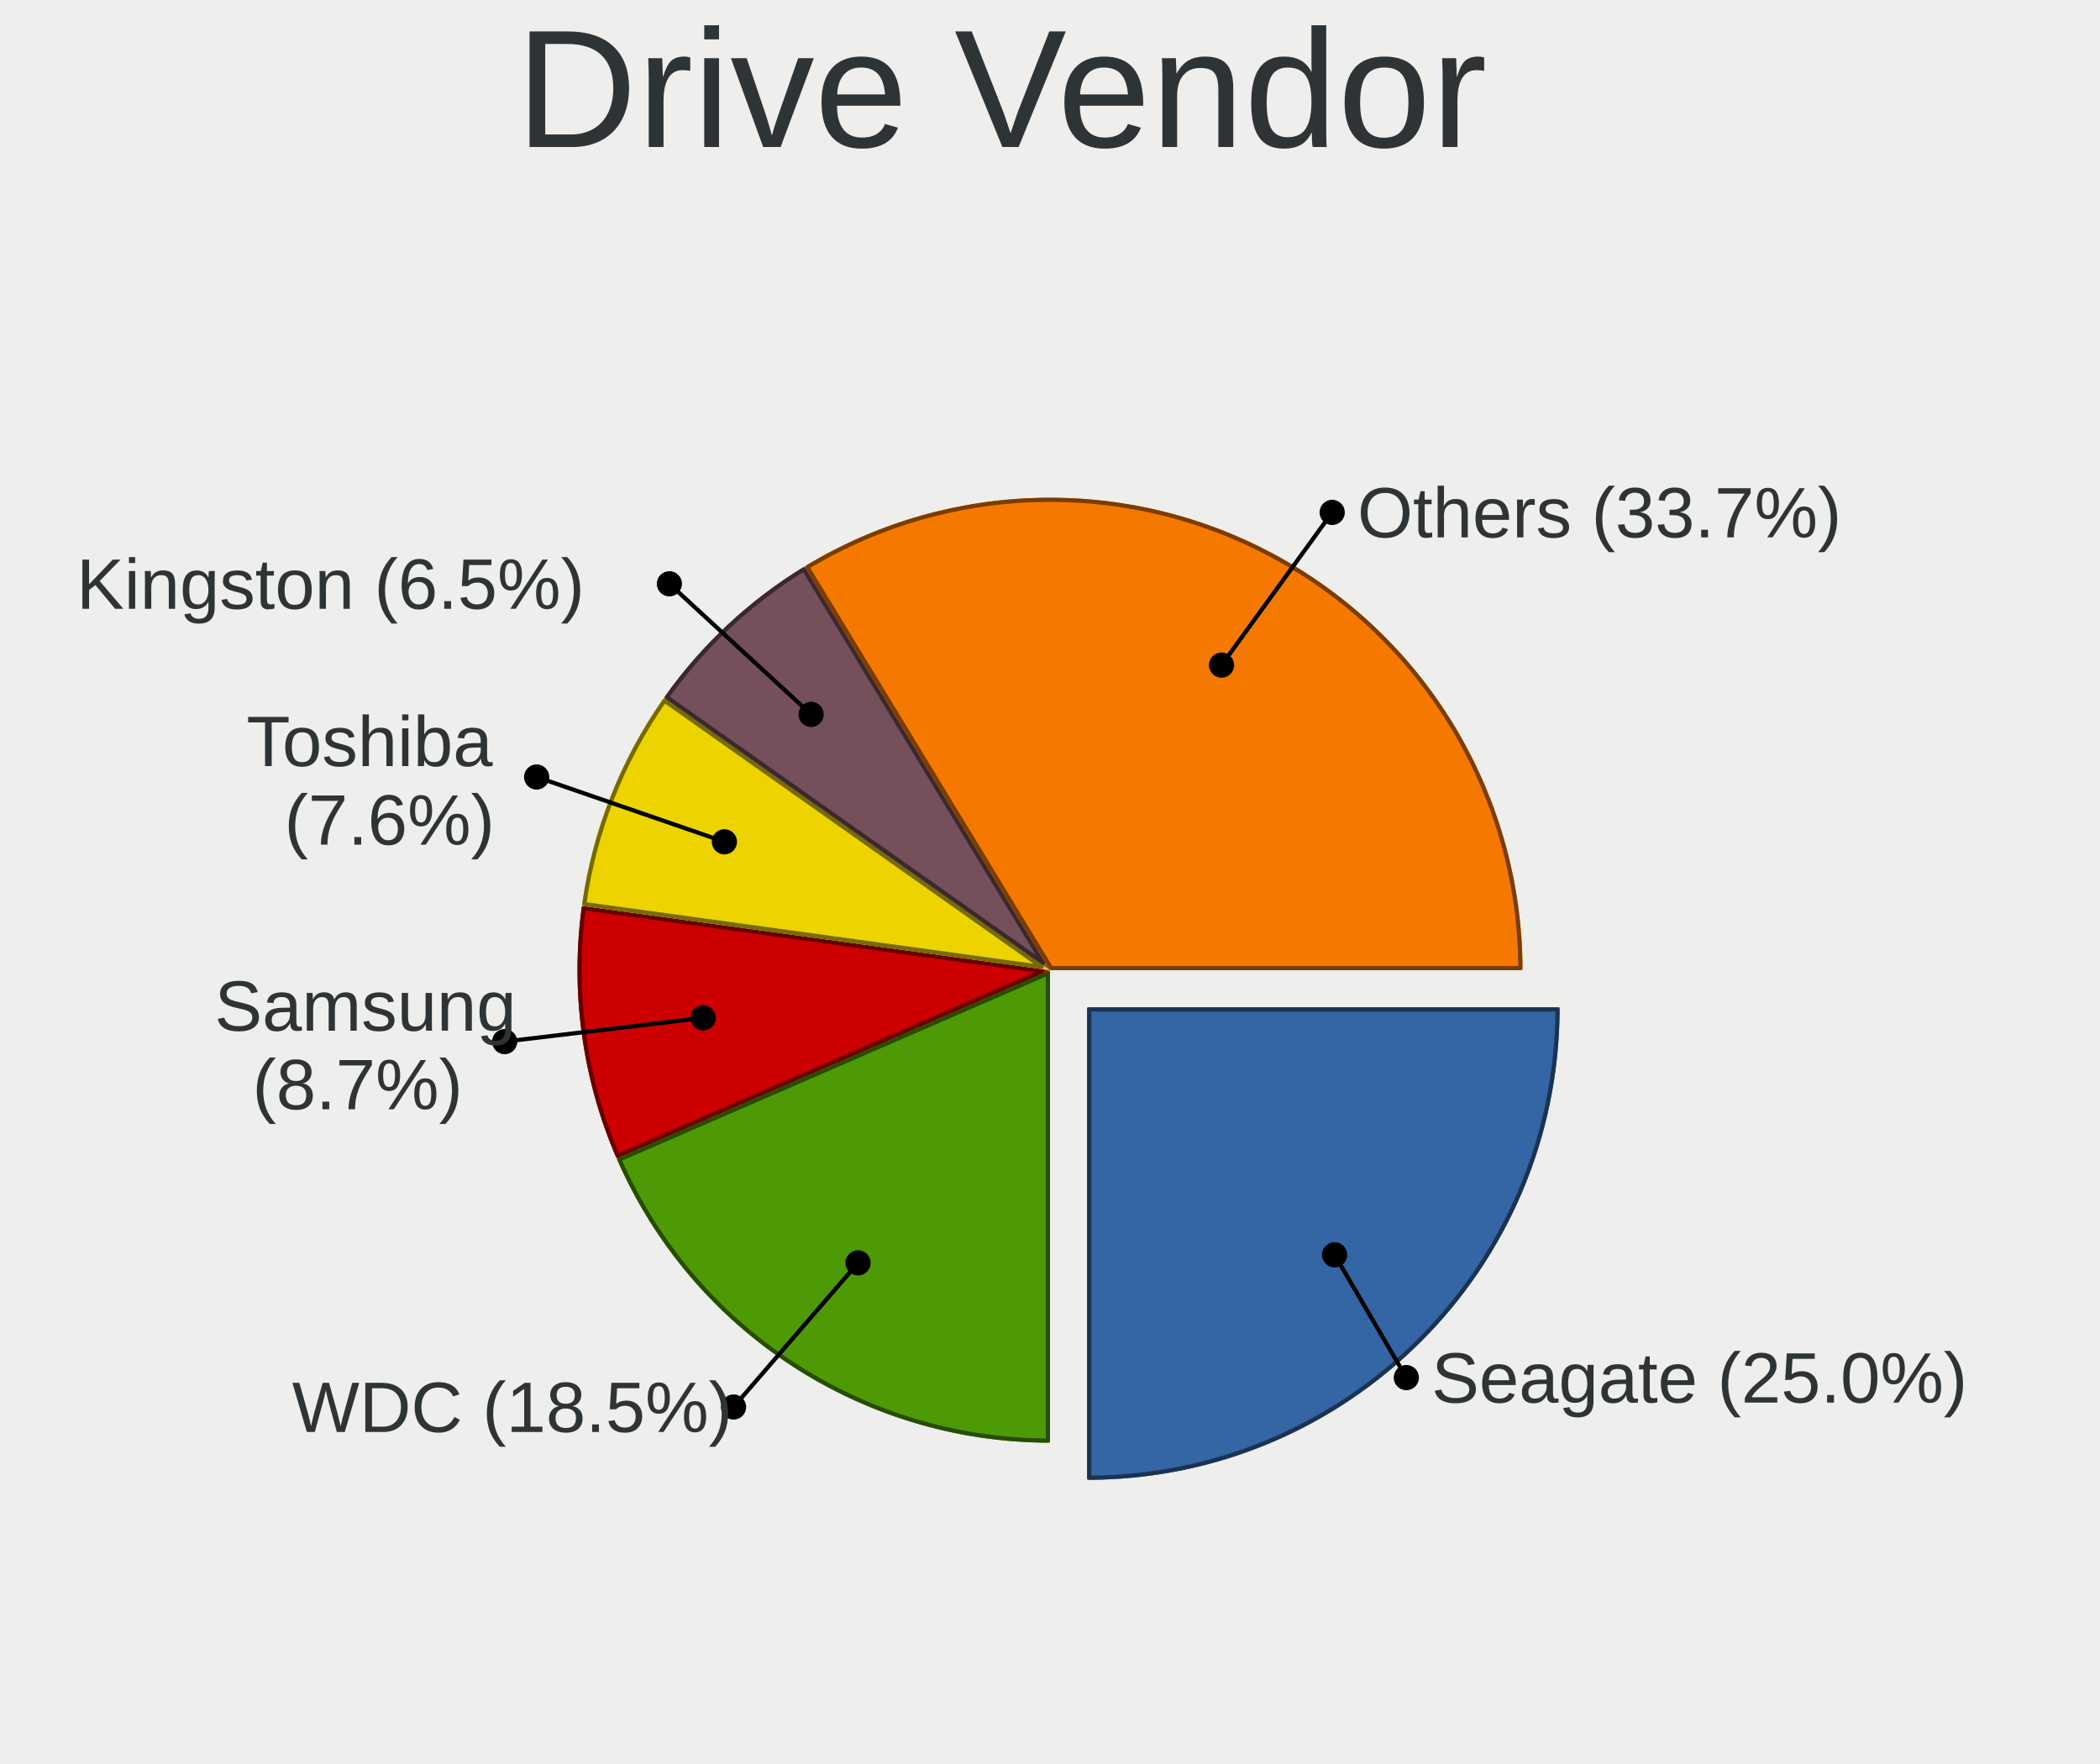
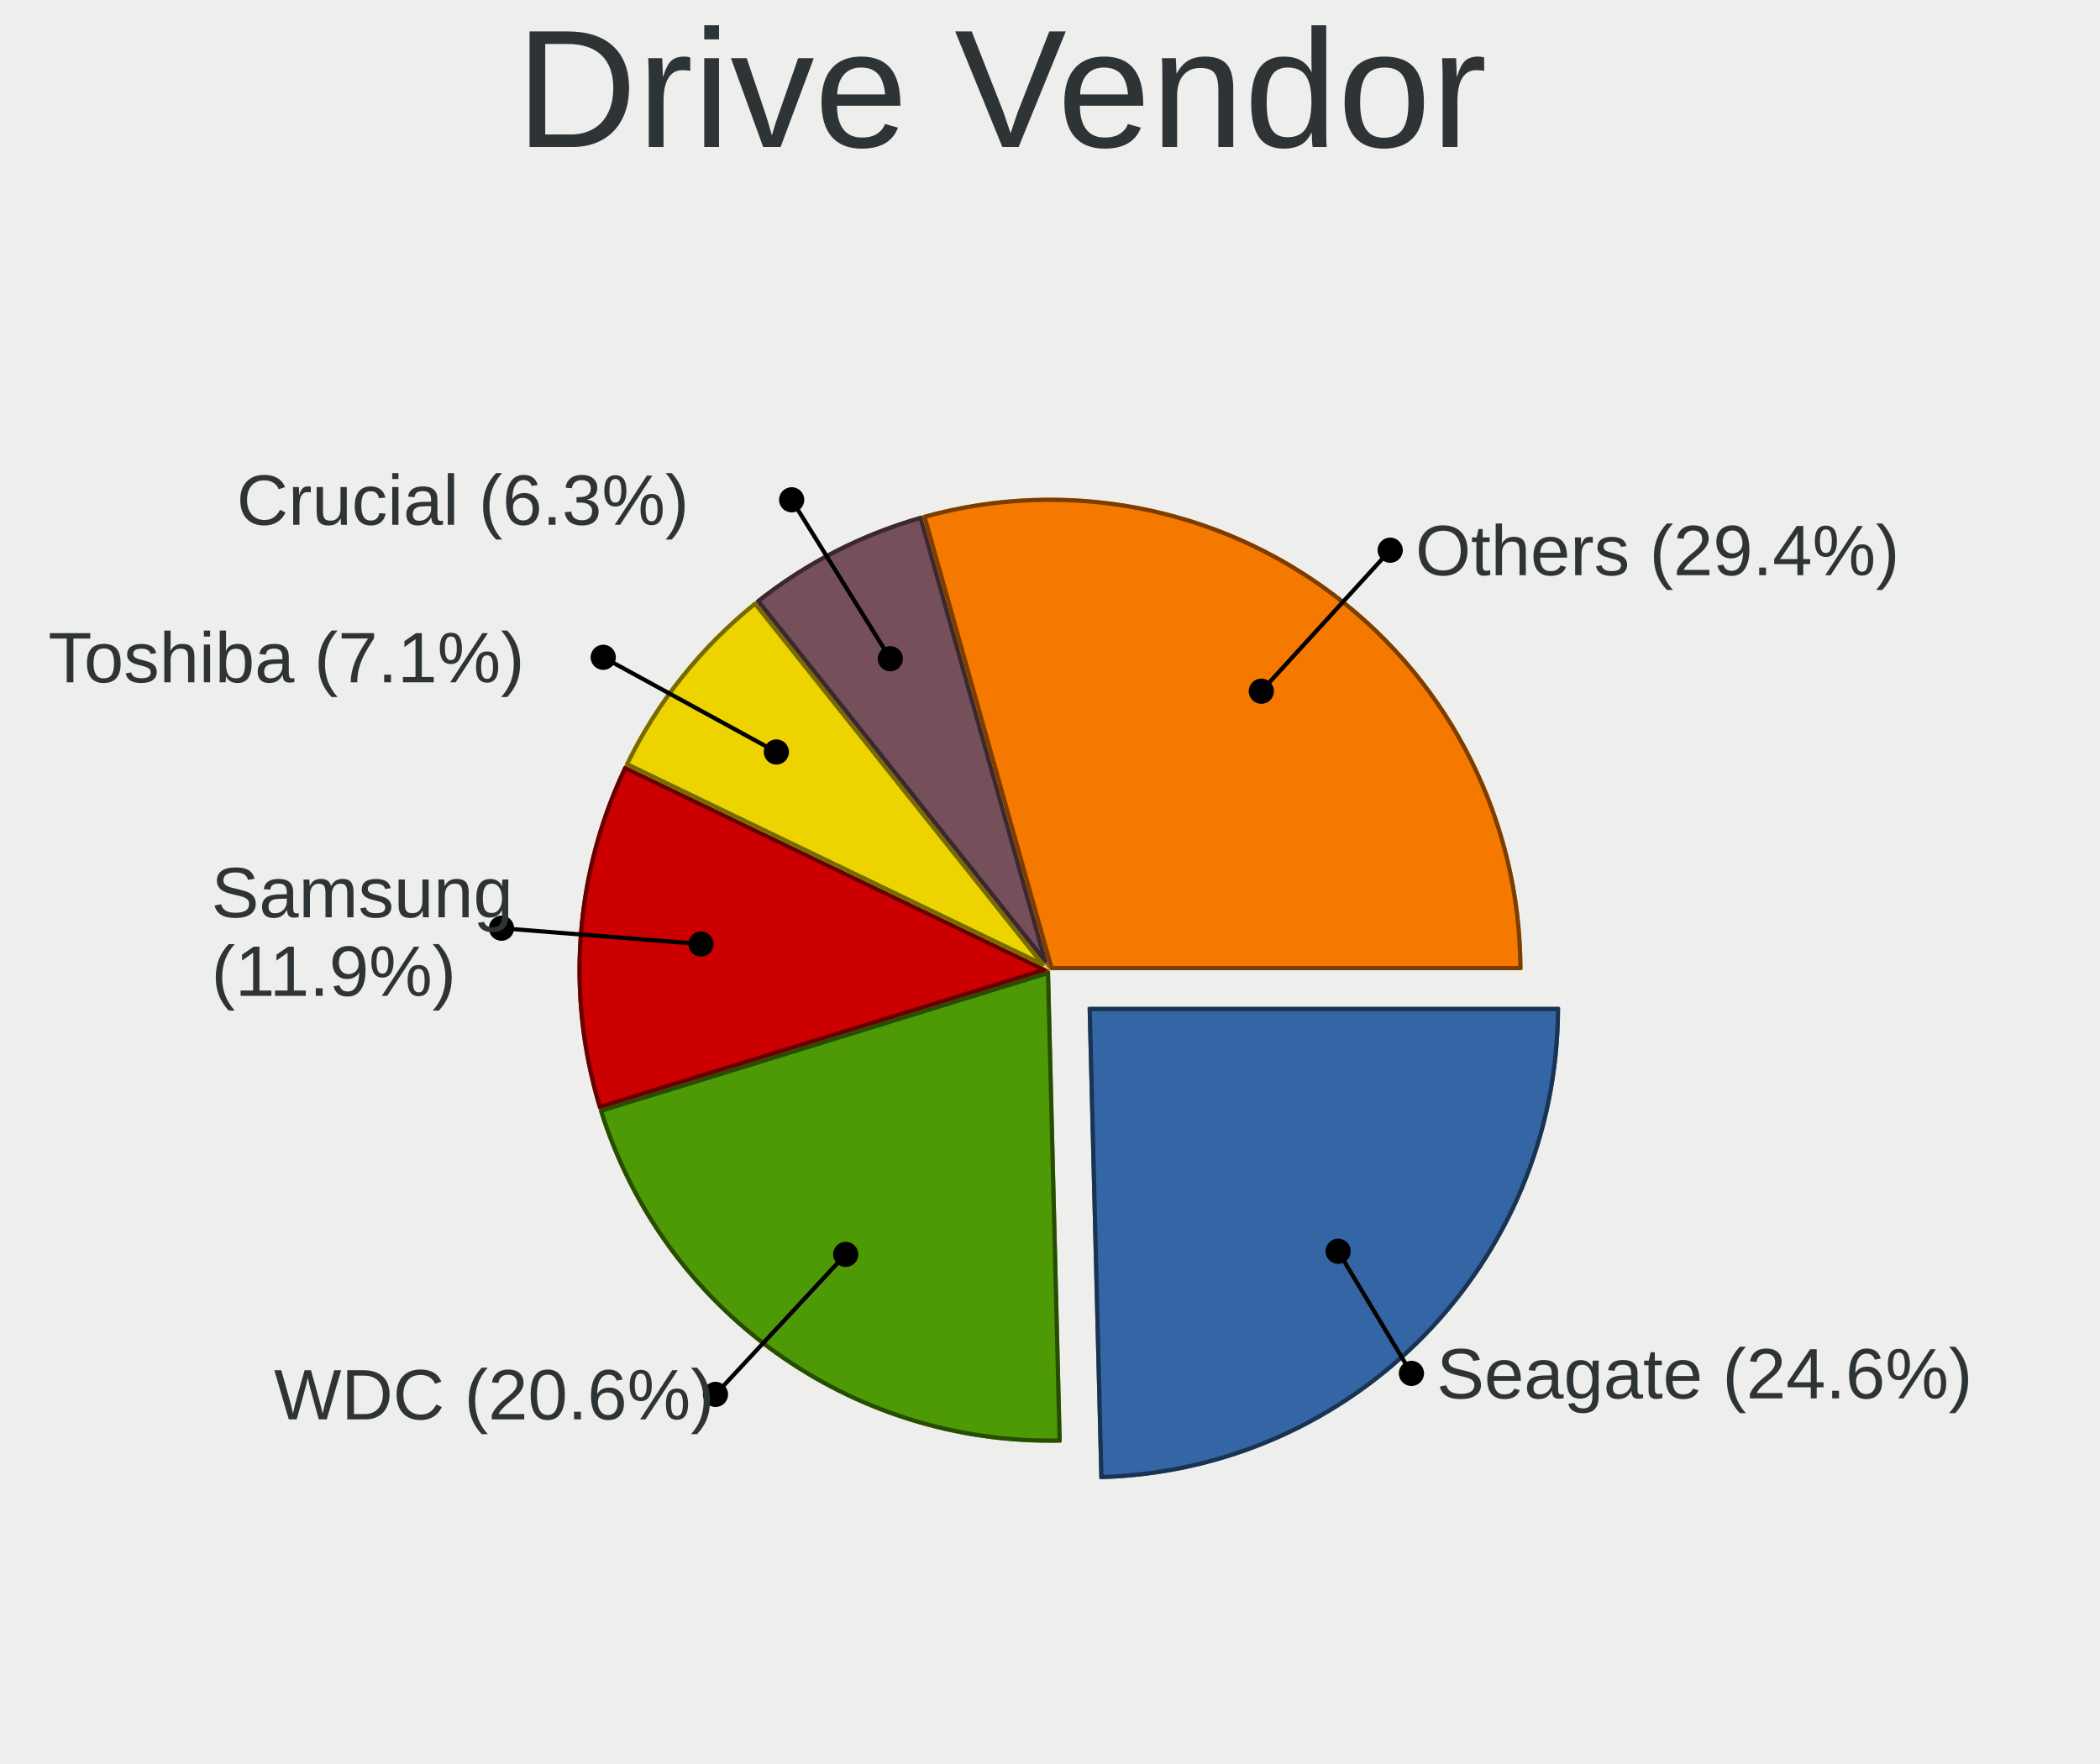
<svg xmlns="http://www.w3.org/2000/svg" width="500" height="420" version="1.0" id="ezcGraph">
  <defs />
  <g id="ezcGraphChart" color-rendering="optimizeQuality" shape-rendering="geometricPrecision" text-rendering="optimizeLegibility">
    <path d=" M 0,420 L 0,0 L 500,0 L 500,420 L 0,420 z " style="fill: #eeeeec; fill-opacity: 1.00; stroke: none;" id="ezcGraphPolygon_1" />
    <path d=" M 0,42 L 0,0 L 500,0 L 500,42 L 0,42 z " style="fill: #000000; fill-opacity: 0.00; stroke: none;" id="ezcGraphPolygon_2" />
-     <path d="M 258.84,239.84 L 371.34,239.84 A 112.50,112.50 0 0,1 258.84,352.34 z" style="fill: #3465a4; fill-opacity: 1.00; stroke: none; cursor: pointer;" id="ezcGraphCircleSector_4" />
-     <path d="M 259.34,240.34 L 370.84,240.34 A 112.00,112.00 0 0,1 259.34,351.84 z" style="fill: none; stroke: #1a3352; stroke-width: 1; stroke-opacity: 1.00; stroke-linecap: round; stroke-linejoin: round;" id="ezcGraphCircleSector_5" />
-     <path d="M 250.00,231.00 L 250.00,343.50 A 112.50,112.50 0 0,1 146.81,275.82 z" style="fill: #4e9a06; fill-opacity: 1.00; stroke: none; cursor: pointer;" id="ezcGraphCircleSector_6" />
-     <path d="M 249.50,231.76 L 249.50,343.00 A 112.00,112.00 0 0,1 147.47,276.08 z" style="fill: none; stroke: #274d03; stroke-width: 1; stroke-opacity: 1.00; stroke-linecap: round; stroke-linejoin: round;" id="ezcGraphCircleSector_7" />
-     <path d="M 250.00,231.00 L 146.81,275.82 A 112.50,112.50 0 0,1 138.55,215.68 z" style="fill: #cc0000; fill-opacity: 1.00; stroke: none; cursor: pointer;" id="ezcGraphCircleSector_8" />
-     <path d="M 248.16,231.25 L 147.07,275.16 A 112.00,112.00 0 0,1 138.98,216.24 z" style="fill: none; stroke: #660000; stroke-width: 1; stroke-opacity: 1.00; stroke-linecap: round; stroke-linejoin: round;" id="ezcGraphCircleSector_9" />
-     <path d="M 250.00,231.00 L 138.55,215.68 A 112.50,112.50 0 0,1 158.09,166.12 z" style="fill: #edd400; fill-opacity: 1.00; stroke: none; cursor: pointer;" id="ezcGraphCircleSector_10" />
-     <path d="M 248.04,230.23 L 139.11,215.25 A 112.00,112.00 0 0,1 158.21,166.82 z" style="fill: none; stroke: #776a00; stroke-width: 1; stroke-opacity: 1.00; stroke-linecap: round; stroke-linejoin: round;" id="ezcGraphCircleSector_11" />
-     <path d="M 250.00,231.00 L 158.09,166.12 A 112.50,112.50 0 0,1 191.55,134.88 z" style="fill: #75505b; fill-opacity: 1.00; stroke: none; cursor: pointer;" id="ezcGraphCircleSector_12" />
-     <path d="M 248.32,229.20 L 158.79,166.00 A 112.00,112.00 0 0,1 191.38,135.56 z" style="fill: none; stroke: #3b282e; stroke-width: 1; stroke-opacity: 1.00; stroke-linecap: round; stroke-linejoin: round;" id="ezcGraphCircleSector_13" />
-     <path d="M 250.00,231.00 L 191.55,134.88 A 112.50,112.50 0 0,1 362.50,231.00 z" style="fill: #f57900; fill-opacity: 1.00; stroke: none;" id="ezcGraphCircleSector_14" />
-     <path d="M 250.28,230.50 L 192.23,135.05 A 112.00,112.00 0 0,1 362.00,230.50 z" style="fill: none; stroke: #7b3d00; stroke-width: 1; stroke-opacity: 1.00; stroke-linecap: round; stroke-linejoin: round;" id="ezcGraphCircleSector_15" />
-     <path d=" M 193.121,170.097 L 159.377,139" style="fill: none; stroke: #000000; stroke-width: 1; stroke-opacity: 1.00; stroke-linecap: round; stroke-linejoin: round;" id="ezcGraphLine_16" />
-     <ellipse cx="193.121" cy="170.097" rx="3" ry="3" style="fill: #000000; fill-opacity: 1.00; stroke: none;" id="ezcGraphCircle_17" />
-     <ellipse cx="159.377" cy="139" rx="3" ry="3" style="fill: #000000; fill-opacity: 1.00; stroke: none;" id="ezcGraphCircle_18" />
-     <path d=" M 172.477,200.429 L 127.772,185" style="fill: none; stroke: #000000; stroke-width: 1; stroke-opacity: 1.00; stroke-linecap: round; stroke-linejoin: round;" id="ezcGraphLine_20" />
-     <ellipse cx="172.477" cy="200.429" rx="3" ry="3" style="fill: #000000; fill-opacity: 1.00; stroke: none;" id="ezcGraphCircle_21" />
-     <ellipse cx="127.772" cy="185" rx="3" ry="3" style="fill: #000000; fill-opacity: 1.00; stroke: none;" id="ezcGraphCircle_22" />
-     <path d=" M 167.443,242.347 L 120.161,248" style="fill: none; stroke: #000000; stroke-width: 1; stroke-opacity: 1.00; stroke-linecap: round; stroke-linejoin: round;" id="ezcGraphLine_24" />
-     <ellipse cx="167.443" cy="242.347" rx="3" ry="3" style="fill: #000000; fill-opacity: 1.00; stroke: none;" id="ezcGraphCircle_25" />
-     <ellipse cx="120.161" cy="248" rx="3" ry="3" style="fill: #000000; fill-opacity: 1.00; stroke: none;" id="ezcGraphCircle_26" />
-     <path d=" M 204.296,300.682 L 174.653,335" style="fill: none; stroke: #000000; stroke-width: 1; stroke-opacity: 1.00; stroke-linecap: round; stroke-linejoin: round;" id="ezcGraphLine_28" />
-     <ellipse cx="204.296" cy="300.682" rx="3" ry="3" style="fill: #000000; fill-opacity: 1.00; stroke: none;" id="ezcGraphCircle_29" />
-     <ellipse cx="174.653" cy="335" rx="3" ry="3" style="fill: #000000; fill-opacity: 1.00; stroke: none;" id="ezcGraphCircle_30" />
-     <path d=" M 290.842,158.362 L 317.188,122" style="fill: none; stroke: #000000; stroke-width: 1; stroke-opacity: 1.00; stroke-linecap: round; stroke-linejoin: round;" id="ezcGraphLine_32" />
-     <ellipse cx="290.842" cy="158.362" rx="3" ry="3" style="fill: #000000; fill-opacity: 1.00; stroke: none;" id="ezcGraphCircle_33" />
-     <ellipse cx="317.188" cy="122" rx="3" ry="3" style="fill: #000000; fill-opacity: 1.00; stroke: none;" id="ezcGraphCircle_34" />
-     <path d=" M 317.764,298.764 L 334.842,328" style="fill: none; stroke: #000000; stroke-width: 1; stroke-opacity: 1.00; stroke-linecap: round; stroke-linejoin: round;" id="ezcGraphLine_36" />
-     <ellipse cx="317.764" cy="298.764" rx="3" ry="3" style="fill: #000000; fill-opacity: 1.00; stroke: none;" id="ezcGraphCircle_37" />
-     <ellipse cx="334.842" cy="328" rx="3" ry="3" style="fill: #000000; fill-opacity: 1.00; stroke: none;" id="ezcGraphCircle_38" />
+     <path d="M 258.95,239.73 L 371.45,239.73 A 112.50,112.50 0 0,1 261.75,352.19 z" style="fill: #3465a4; fill-opacity: 1.00; stroke: none; cursor: pointer;" id="ezcGraphCircleSector_4" />
+     <path d="M 259.46,240.23 L 370.95,240.23 A 112.00,112.00 0 0,1 262.24,351.68 z" style="fill: none; stroke: #1a3352; stroke-width: 1; stroke-opacity: 1.00; stroke-linecap: round; stroke-linejoin: round;" id="ezcGraphCircleSector_5" />
+     <path d="M 250.00,231.00 L 252.80,343.47 A 112.50,112.50 0 0,1 142.50,264.16 z" style="fill: #4e9a06; fill-opacity: 1.00; stroke: none; cursor: pointer;" id="ezcGraphCircleSector_6" />
+     <path d="M 249.52,231.67 L 252.29,342.98 A 112.00,112.00 0 0,1 143.12,264.49 z" style="fill: none; stroke: #274d03; stroke-width: 1; stroke-opacity: 1.00; stroke-linecap: round; stroke-linejoin: round;" id="ezcGraphCircleSector_7" />
+     <path d="M 250.00,231.00 L 142.50,264.16 A 112.50,112.50 0 0,1 148.64,182.19 z" style="fill: #cc0000; fill-opacity: 1.00; stroke: none; cursor: pointer;" id="ezcGraphCircleSector_8" />
+     <path d="M 248.64,230.90 L 142.83,263.53 A 112.00,112.00 0 0,1 148.87,182.86 z" style="fill: none; stroke: #660000; stroke-width: 1; stroke-opacity: 1.00; stroke-linecap: round; stroke-linejoin: round;" id="ezcGraphCircleSector_9" />
+     <path d="M 250.00,231.00 L 148.64,182.19 A 112.50,112.50 0 0,1 179.86,143.04 z" style="fill: #edd400; fill-opacity: 1.00; stroke: none; cursor: pointer;" id="ezcGraphCircleSector_10" />
+     <path d="M 248.24,229.60 L 149.31,181.95 A 112.00,112.00 0 0,1 179.78,143.75 z" style="fill: none; stroke: #776a00; stroke-width: 1; stroke-opacity: 1.00; stroke-linecap: round; stroke-linejoin: round;" id="ezcGraphCircleSector_11" />
+     <path d="M 250.00,231.00 L 179.86,143.04 A 112.50,112.50 0 0,1 219.53,122.70 z" style="fill: #75505b; fill-opacity: 1.00; stroke: none; cursor: pointer;" id="ezcGraphCircleSector_12" />
+     <path d="M 248.85,228.75 L 180.56,143.12 A 112.00,112.00 0 0,1 219.18,123.32 z" style="fill: none; stroke: #3b282e; stroke-width: 1; stroke-opacity: 1.00; stroke-linecap: round; stroke-linejoin: round;" id="ezcGraphCircleSector_13" />
+     <path d="M 250.00,231.00 L 219.53,122.70 A 112.50,112.50 0 0,1 362.50,231.00 z" style="fill: #f57900; fill-opacity: 1.00; stroke: none;" id="ezcGraphCircleSector_14" />
+     <path d="M 250.38,230.50 L 220.15,123.05 A 112.00,112.00 0 0,1 362.00,230.50 z" style="fill: none; stroke: #7b3d00; stroke-width: 1; stroke-opacity: 1.00; stroke-linecap: round; stroke-linejoin: round;" id="ezcGraphCircleSector_15" />
+     <path d=" M 211.982,156.844 L 188.493,119" style="fill: none; stroke: #000000; stroke-width: 1; stroke-opacity: 1.00; stroke-linecap: round; stroke-linejoin: round;" id="ezcGraphLine_16" />
+     <ellipse cx="211.982" cy="156.844" rx="3" ry="3" style="fill: #000000; fill-opacity: 1.00; stroke: none;" id="ezcGraphCircle_17" />
+     <ellipse cx="188.493" cy="119" rx="3" ry="3" style="fill: #000000; fill-opacity: 1.00; stroke: none;" id="ezcGraphCircle_18" />
+     <path d=" M 184.847,179.042 L 143.627,156.5" style="fill: none; stroke: #000000; stroke-width: 1; stroke-opacity: 1.00; stroke-linecap: round; stroke-linejoin: round;" id="ezcGraphLine_20" />
+     <ellipse cx="184.847" cy="179.042" rx="3" ry="3" style="fill: #000000; fill-opacity: 1.00; stroke: none;" id="ezcGraphCircle_21" />
+     <ellipse cx="143.627" cy="156.5" rx="3" ry="3" style="fill: #000000; fill-opacity: 1.00; stroke: none;" id="ezcGraphCircle_22" />
+     <path d=" M 166.9,224.773 L 119.401,221" style="fill: none; stroke: #000000; stroke-width: 1; stroke-opacity: 1.00; stroke-linecap: round; stroke-linejoin: round;" id="ezcGraphLine_24" />
+     <ellipse cx="166.9" cy="224.773" rx="3" ry="3" style="fill: #000000; fill-opacity: 1.00; stroke: none;" id="ezcGraphCircle_25" />
+     <ellipse cx="119.401" cy="221" rx="3" ry="3" style="fill: #000000; fill-opacity: 1.00; stroke: none;" id="ezcGraphCircle_26" />
+     <path d=" M 201.355,298.661 L 170.352,332" style="fill: none; stroke: #000000; stroke-width: 1; stroke-opacity: 1.00; stroke-linecap: round; stroke-linejoin: round;" id="ezcGraphLine_28" />
+     <ellipse cx="201.355" cy="298.661" rx="3" ry="3" style="fill: #000000; fill-opacity: 1.00; stroke: none;" id="ezcGraphCircle_29" />
+     <ellipse cx="170.352" cy="332" rx="3" ry="3" style="fill: #000000; fill-opacity: 1.00; stroke: none;" id="ezcGraphCircle_30" />
+     <path d=" M 300.317,164.572 L 331,131" style="fill: none; stroke: #000000; stroke-width: 1; stroke-opacity: 1.00; stroke-linecap: round; stroke-linejoin: round;" id="ezcGraphLine_32" />
+     <ellipse cx="300.317" cy="164.572" rx="3" ry="3" style="fill: #000000; fill-opacity: 1.00; stroke: none;" id="ezcGraphCircle_33" />
+     <ellipse cx="331" cy="131" rx="3" ry="3" style="fill: #000000; fill-opacity: 1.00; stroke: none;" id="ezcGraphCircle_34" />
+     <path d=" M 318.604,297.914 L 336.056,327" style="fill: none; stroke: #000000; stroke-width: 1; stroke-opacity: 1.00; stroke-linecap: round; stroke-linejoin: round;" id="ezcGraphLine_36" />
+     <ellipse cx="318.604" cy="297.914" rx="3" ry="3" style="fill: #000000; fill-opacity: 1.00; stroke: none;" id="ezcGraphCircle_37" />
+     <ellipse cx="336.056" cy="327" rx="3" ry="3" style="fill: #000000; fill-opacity: 1.00; stroke: none;" id="ezcGraphCircle_38" />
    <g id="ezcGraphTextBox_3">
      <path d=" M 122.3,42 L 122.3,0.5 L 378.2,0.5 L 378.2,42 L 122.3,42 z " style="fill: #ffffff; fill-opacity: 0.00; stroke: none;" id="ezcGraphPolygon_40" />
      <text id="ezcGraphTextBox_3_text" x="122.8" text-length="254.4px" y="35" style="font-size: 40px; font-family: 'Arial'; fill: #2e3436; fill-opacity: 1.00; stroke: none;">Drive Vendor</text>
    </g>
    <g id="ezcGraphTextBox_19" style=" cursor: pointer;">
-       <path d=" M 17.727,148.5 L 17.727,130 L 154.377,130 L 154.377,148.5 L 17.727,148.5 z " style="fill: #ffffff; fill-opacity: 0.00; stroke: none;" id="ezcGraphPolygon_41" />
-       <text id="ezcGraphTextBox_19_text" x="18.227" text-length="135.15px" y="144.95" style="font-size: 17px; font-family: 'Arial'; fill: #2e3436; fill-opacity: 1.00; stroke: none;">Kingston (6.5%)</text>
+       <path d=" M 55.853,128.5 L 55.853,110 L 183.493,110 L 183.493,128.5 L 55.853,128.5 z " style="fill: #ffffff; fill-opacity: 0.00; stroke: none;" id="ezcGraphPolygon_41" />
+       <text id="ezcGraphTextBox_19_text" x="56.353" text-length="126.14px" y="124.95" style="font-size: 17px; font-family: 'Arial'; fill: #2e3436; fill-opacity: 1.00; stroke: none;">Crucial (6.3%)</text>
    </g>
    <g id="ezcGraphTextBox_23" style=" cursor: pointer;">
-       <path d=" M 58.202,203.05 L 58.202,167.45 L 122.772,167.45 L 122.772,203.05 L 58.202,203.05 z " style="fill: #ffffff; fill-opacity: 0.00; stroke: none;" id="ezcGraphPolygon_42" />
-       <text id="ezcGraphTextBox_23_text" x="58.702" text-length="63.07px" y="182.4" style="font-size: 17px; font-family: 'Arial'; fill: #2e3436; fill-opacity: 1.00; stroke: none;">Toshiba</text>
-       <text id="ezcGraphTextBox_23_text" x="67.712" text-length="54.06px" y="201.1" style="font-size: 17px; font-family: 'Arial'; fill: #2e3436; fill-opacity: 1.00; stroke: none;">(7.6%)</text>
+       <path d=" M 10.987,166 L 10.987,147.5 L 138.627,147.5 L 138.627,166 L 10.987,166 z " style="fill: #ffffff; fill-opacity: 0.00; stroke: none;" id="ezcGraphPolygon_42" />
+       <text id="ezcGraphTextBox_23_text" x="11.487" text-length="126.14px" y="162.45" style="font-size: 17px; font-family: 'Arial'; fill: #2e3436; fill-opacity: 1.00; stroke: none;">Toshiba (7.1%)</text>
    </g>
    <g id="ezcGraphTextBox_27" style=" cursor: pointer;">
-       <path d=" M 50.591,266.05 L 50.591,230.45 L 115.161,230.45 L 115.161,266.05 L 50.591,266.05 z " style="fill: #ffffff; fill-opacity: 0.00; stroke: none;" id="ezcGraphPolygon_43" />
-       <text id="ezcGraphTextBox_27_text" x="51.091" text-length="63.07px" y="245.4" style="font-size: 17px; font-family: 'Arial'; fill: #2e3436; fill-opacity: 1.00; stroke: none;">Samsung</text>
-       <text id="ezcGraphTextBox_27_text" x="60.101" text-length="54.06px" y="264.1" style="font-size: 17px; font-family: 'Arial'; fill: #2e3436; fill-opacity: 1.00; stroke: none;">(8.7%)</text>
+       <path d=" M 49.831,239.05 L 49.831,203.45 L 114.401,203.45 L 114.401,239.05 L 49.831,239.05 z " style="fill: #ffffff; fill-opacity: 0.00; stroke: none;" id="ezcGraphPolygon_43" />
+       <text id="ezcGraphTextBox_27_text" x="50.331" text-length="63.07px" y="218.4" style="font-size: 17px; font-family: 'Arial'; fill: #2e3436; fill-opacity: 1.00; stroke: none;">Samsung</text>
+       <text id="ezcGraphTextBox_27_text" x="50.331" text-length="63.07px" y="237.1" style="font-size: 17px; font-family: 'Arial'; fill: #2e3436; fill-opacity: 1.00; stroke: none;">(11.9%)</text>
    </g>
    <g id="ezcGraphTextBox_31" style=" cursor: pointer;">
-       <path d=" M 69.043,344.5 L 69.043,326 L 169.653,326 L 169.653,344.5 L 69.043,344.5 z " style="fill: #ffffff; fill-opacity: 0.00; stroke: none;" id="ezcGraphPolygon_44" />
-       <text id="ezcGraphTextBox_31_text" x="69.543" text-length="99.11px" y="340.95" style="font-size: 17px; font-family: 'Arial'; fill: #2e3436; fill-opacity: 1.00; stroke: none;">WDC (18.5%)</text>
+       <path d=" M 64.742,341.5 L 64.742,323 L 165.352,323 L 165.352,341.5 L 64.742,341.5 z " style="fill: #ffffff; fill-opacity: 0.00; stroke: none;" id="ezcGraphPolygon_44" />
+       <text id="ezcGraphTextBox_31_text" x="65.242" text-length="99.11px" y="337.95" style="font-size: 17px; font-family: 'Arial'; fill: #2e3436; fill-opacity: 1.00; stroke: none;">WDC (20.6%)</text>
    </g>
    <g id="ezcGraphTextBox_35">
-       <path d=" M 322.688,131.5 L 322.688,113 L 450.328,113 L 450.328,131.5 L 322.688,131.5 z " style="fill: #ffffff; fill-opacity: 0.00; stroke: none;" id="ezcGraphPolygon_45" />
-       <text id="ezcGraphTextBox_35_text" x="323.188" text-length="126.14px" y="127.95" style="font-size: 17px; font-family: 'Arial'; fill: #2e3436; fill-opacity: 1.00; stroke: none;">Others (33.7%)</text>
+       <path d=" M 336.5,140.5 L 336.5,122 L 464.14,122 L 464.14,140.5 L 336.5,140.5 z " style="fill: #ffffff; fill-opacity: 0.00; stroke: none;" id="ezcGraphPolygon_45" />
+       <text id="ezcGraphTextBox_35_text" x="337" text-length="126.14px" y="136.95" style="font-size: 17px; font-family: 'Arial'; fill: #2e3436; fill-opacity: 1.00; stroke: none;">Others (29.4%)</text>
    </g>
    <g id="ezcGraphTextBox_39" style=" cursor: pointer;">
-       <path d=" M 340.342,337.5 L 340.342,319 L 476.992,319 L 476.992,337.5 L 340.342,337.5 z " style="fill: #ffffff; fill-opacity: 0.00; stroke: none;" id="ezcGraphPolygon_46" />
-       <text id="ezcGraphTextBox_39_text" x="340.842" text-length="135.15px" y="333.95" style="font-size: 17px; font-family: 'Arial'; fill: #2e3436; fill-opacity: 1.00; stroke: none;">Seagate (25.0%)</text>
+       <path d=" M 341.556,336.5 L 341.556,318 L 478.206,318 L 478.206,336.5 L 341.556,336.5 z " style="fill: #ffffff; fill-opacity: 0.00; stroke: none;" id="ezcGraphPolygon_46" />
+       <text id="ezcGraphTextBox_39_text" x="342.056" text-length="135.15px" y="332.95" style="font-size: 17px; font-family: 'Arial'; fill: #2e3436; fill-opacity: 1.00; stroke: none;">Seagate (24.6%)</text>
    </g>
  </g>
</svg>
